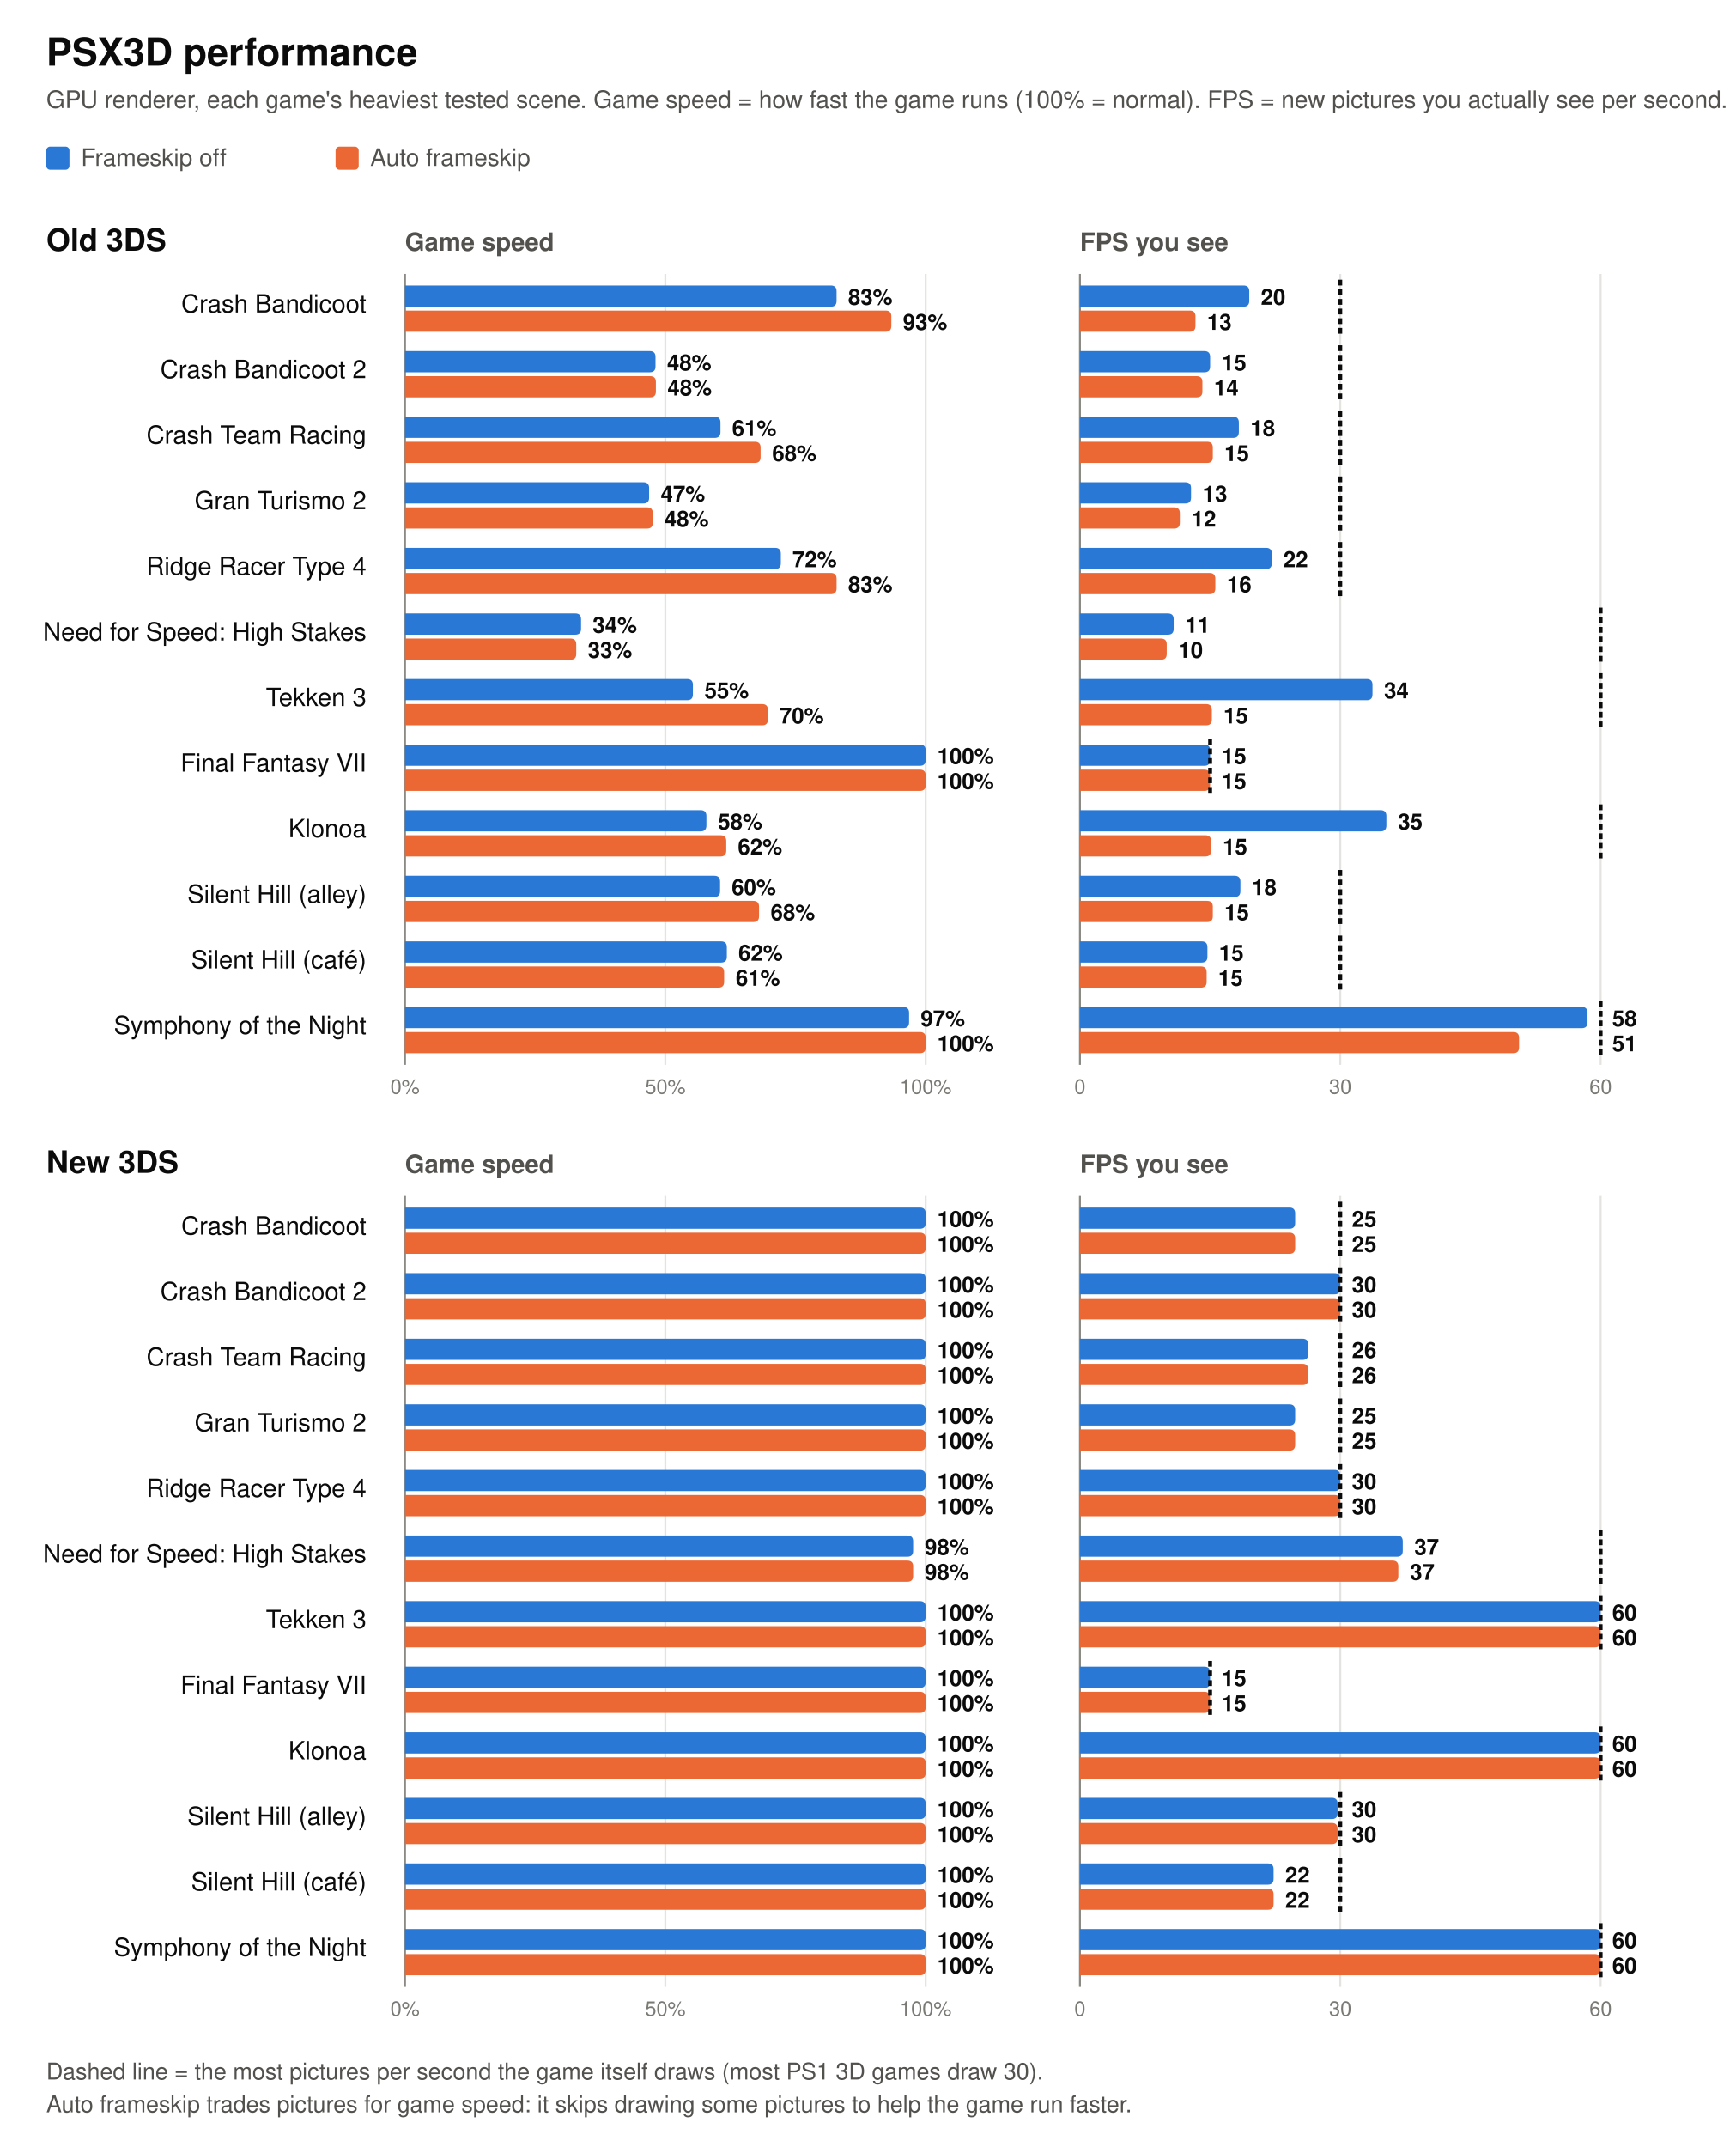
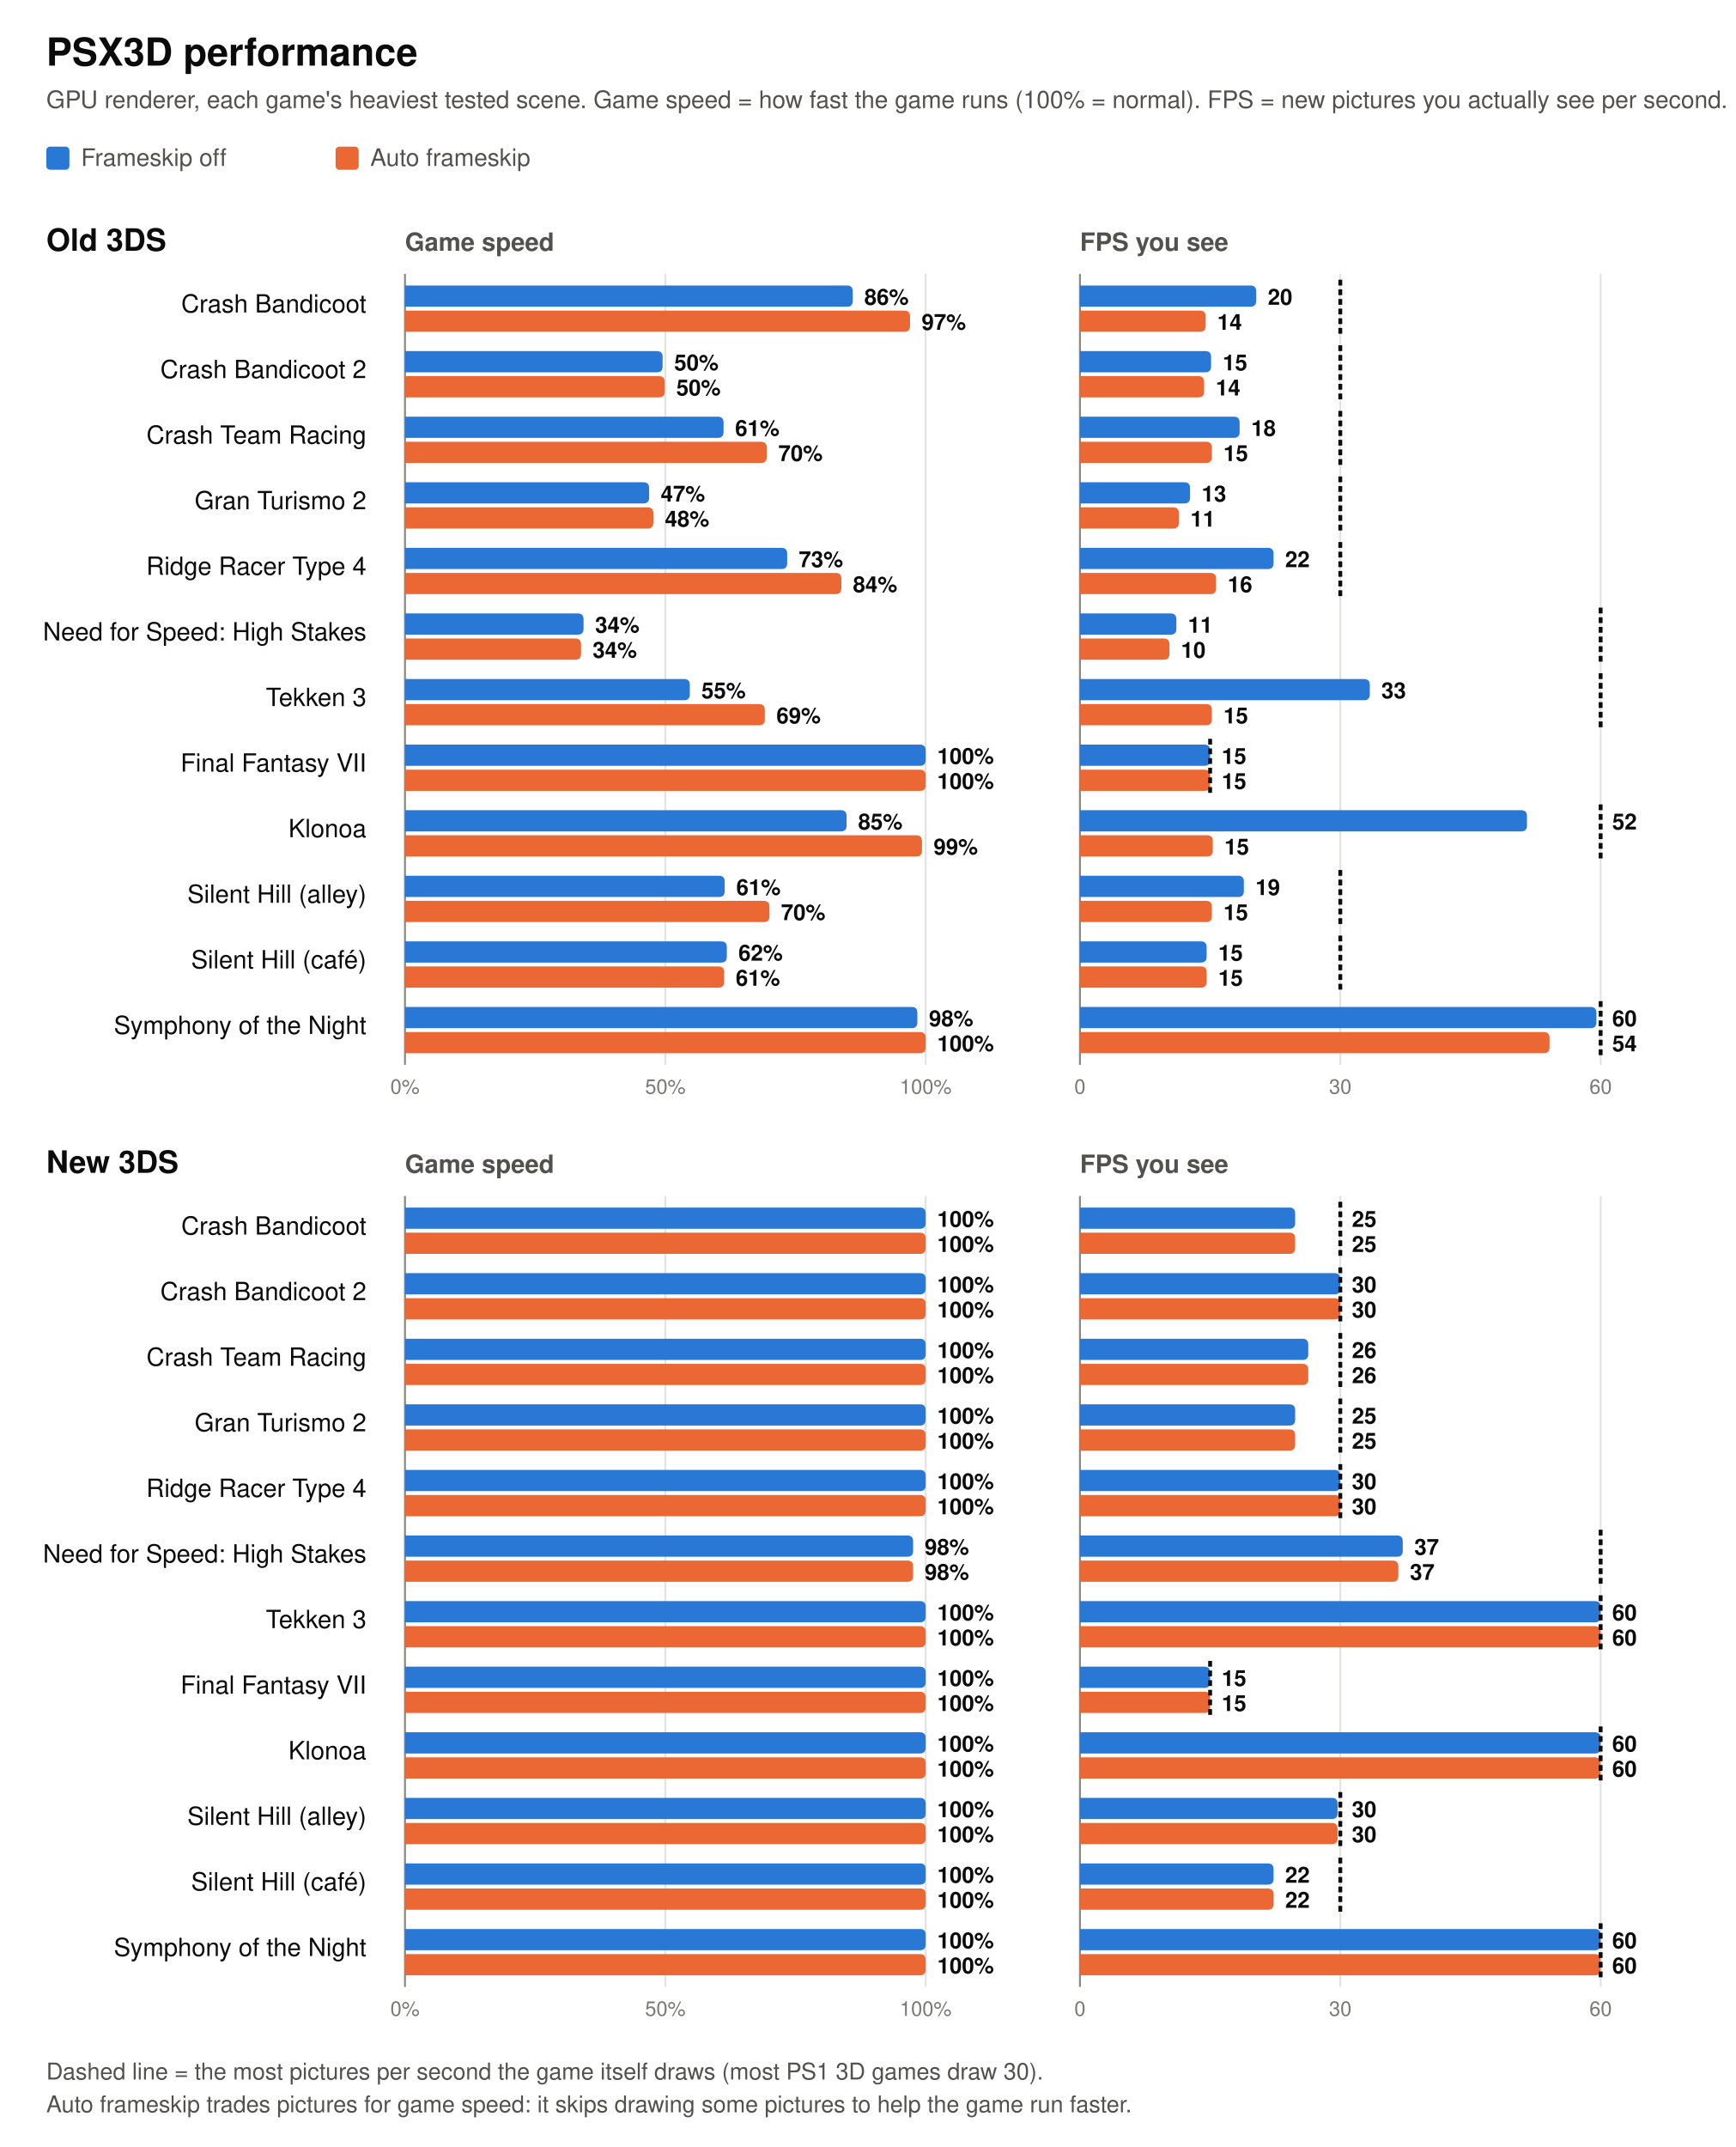
<svg xmlns="http://www.w3.org/2000/svg" width="900" height="1113" viewBox="0 0 900 1113" font-family="-apple-system,BlinkMacSystemFont,'Segoe UI',Helvetica,Arial,sans-serif" role="img" aria-label="PSX3D performance">
  <line x1="830.0" y1="620" x2="830.0" y2="1030" stroke="#e4e3df" />
  <line x1="695.0" y1="620" x2="695.0" y2="1030" stroke="#e4e3df" />
  <line x1="560.0" y1="620" x2="560.0" y2="1030" stroke="#8a8984" />
  <line x1="480.0" y1="620" x2="480.0" y2="1030" stroke="#e4e3df" />
  <line x1="345.0" y1="620" x2="345.0" y2="1030" stroke="#e4e3df" />
  <line x1="210.0" y1="620" x2="210.0" y2="1030" stroke="#8a8984" />
  <line x1="830.0" y1="142" x2="830.0" y2="552" stroke="#e4e3df" />
  <line x1="695.0" y1="142" x2="695.0" y2="552" stroke="#e4e3df" />
  <line x1="560.0" y1="142" x2="560.0" y2="552" stroke="#8a8984" />
  <line x1="480.0" y1="142" x2="480.0" y2="552" stroke="#e4e3df" />
  <line x1="345.0" y1="142" x2="345.0" y2="552" stroke="#e4e3df" />
  <line x1="210.0" y1="142" x2="210.0" y2="552" stroke="#8a8984" />
  <text x="24.0" y="34.0" font-size="20" fill="#0b0b0b" text-anchor="start" font-weight="600">PSX3D performance</text>
  <text x="24.0" y="56.0" font-size="12.5" fill="#52514e" text-anchor="start" font-weight="normal">GPU renderer, each game's heaviest tested scene. Game speed = how fast the game runs (100% = normal). FPS = new pictures you actually see per second.</text>
  <rect x="24" y="76" width="12" height="12" rx="2" fill="#2a78d6" />
  <text x="42.0" y="86.0" font-size="12.5" fill="#52514e" text-anchor="start" font-weight="normal">Frameskip off</text>
  <rect x="174" y="76" width="12" height="12" rx="2" fill="#eb6834" />
  <text x="192.0" y="86.0" font-size="12.5" fill="#52514e" text-anchor="start" font-weight="normal">Auto frameskip</text>
  <text x="24.0" y="130.0" font-size="16" fill="#0b0b0b" text-anchor="start" font-weight="600">Old 3DS</text>
  <text x="210.0" y="130.0" font-size="13" fill="#52514e" text-anchor="start" font-weight="600">Game speed</text>
  <text x="560.0" y="130.0" font-size="13" fill="#52514e" text-anchor="start" font-weight="600">FPS you see</text>
  <text x="190.0" y="162.0" font-size="13" fill="#0b0b0b" text-anchor="end" font-weight="normal">Crash Bandicoot</text>
-   <path d="M210.0,148.0 H430.8 Q433.8,148.0 433.8,151.0 V156.0 Q433.8,159.0 430.8,159.0 H210.0 Z" fill="#2a78d6" />
-   <text x="439.8" y="158.0" font-size="11.5" fill="#0b0b0b" text-anchor="start" font-weight="600">83%</text>
-   <path d="M560.0,148.0 H644.8 Q647.8,148.0 647.8,151.0 V156.0 Q647.8,159.0 644.8,159.0 H560.0 Z" fill="#2a78d6" />
-   <text x="653.8" y="158.0" font-size="11.5" fill="#0b0b0b" text-anchor="start" font-weight="600">20</text>
-   <path d="M210.0,161.0 H459.2 Q462.2,161.0 462.2,164.0 V169.0 Q462.2,172.0 459.2,172.0 H210.0 Z" fill="#eb6834" />
-   <text x="468.2" y="171.0" font-size="11.5" fill="#0b0b0b" text-anchor="start" font-weight="600">93%</text>
-   <path d="M560.0,161.0 H616.9 Q619.9,161.0 619.9,164.0 V169.0 Q619.9,172.0 616.9,172.0 H560.0 Z" fill="#eb6834" />
-   <text x="625.9" y="171.0" font-size="11.5" fill="#0b0b0b" text-anchor="start" font-weight="600">13</text>
+   <path d="M210.0,148.0 H439.2 Q442.2,148.0 442.2,151.0 V156.0 Q442.2,159.0 439.2,159.0 H210.0 Z" fill="#2a78d6" />
+   <text x="448.2" y="158.0" font-size="11.5" fill="#0b0b0b" text-anchor="start" font-weight="600">86%</text>
+   <path d="M560.0,148.0 H648.4 Q651.4,148.0 651.4,151.0 V156.0 Q651.4,159.0 648.4,159.0 H560.0 Z" fill="#2a78d6" />
+   <text x="657.4" y="158.0" font-size="11.5" fill="#0b0b0b" text-anchor="start" font-weight="600">20</text>
+   <path d="M210.0,161.0 H468.9 Q471.9,161.0 471.9,164.0 V169.0 Q471.9,172.0 468.9,172.0 H210.0 Z" fill="#eb6834" />
+   <text x="477.9" y="171.0" font-size="11.5" fill="#0b0b0b" text-anchor="start" font-weight="600">97%</text>
+   <path d="M560.0,161.0 H622.2 Q625.2,161.0 625.2,164.0 V169.0 Q625.2,172.0 622.2,172.0 H560.0 Z" fill="#eb6834" />
+   <text x="631.2" y="171.0" font-size="11.5" fill="#0b0b0b" text-anchor="start" font-weight="600">14</text>
  <line x1="695.0" y1="145" x2="695.0" y2="173" stroke="#0b0b0b" stroke-width="2" stroke-dasharray="3 2" />
  <text x="190.0" y="196.0" font-size="13" fill="#0b0b0b" text-anchor="end" font-weight="normal">Crash Bandicoot 2</text>
-   <path d="M210.0,182.0 H336.9 Q339.9,182.0 339.9,185.0 V190.0 Q339.9,193.0 336.9,193.0 H210.0 Z" fill="#2a78d6" />
-   <text x="345.9" y="192.0" font-size="11.5" fill="#0b0b0b" text-anchor="start" font-weight="600">48%</text>
-   <path d="M560.0,182.0 H624.5 Q627.5,182.0 627.5,185.0 V190.0 Q627.5,193.0 624.5,193.0 H560.0 Z" fill="#2a78d6" />
-   <text x="633.5" y="192.0" font-size="11.5" fill="#0b0b0b" text-anchor="start" font-weight="600">15</text>
-   <path d="M210.0,195.0 H337.1 Q340.1,195.0 340.1,198.0 V203.0 Q340.1,206.0 337.1,206.0 H210.0 Z" fill="#eb6834" />
-   <text x="346.1" y="205.0" font-size="11.5" fill="#0b0b0b" text-anchor="start" font-weight="600">48%</text>
-   <path d="M560.0,195.0 H620.5 Q623.5,195.0 623.5,198.0 V203.0 Q623.5,206.0 620.5,206.0 H560.0 Z" fill="#eb6834" />
-   <text x="629.5" y="205.0" font-size="11.5" fill="#0b0b0b" text-anchor="start" font-weight="600">14</text>
+   <path d="M210.0,182.0 H340.6 Q343.6,182.0 343.6,185.0 V190.0 Q343.6,193.0 340.6,193.0 H210.0 Z" fill="#2a78d6" />
+   <text x="349.6" y="192.0" font-size="11.5" fill="#0b0b0b" text-anchor="start" font-weight="600">50%</text>
+   <path d="M560.0,182.0 H625.0 Q628.0,182.0 628.0,185.0 V190.0 Q628.0,193.0 625.0,193.0 H560.0 Z" fill="#2a78d6" />
+   <text x="634.0" y="192.0" font-size="11.5" fill="#0b0b0b" text-anchor="start" font-weight="600">15</text>
+   <path d="M210.0,195.0 H341.7 Q344.7,195.0 344.7,198.0 V203.0 Q344.7,206.0 341.7,206.0 H210.0 Z" fill="#eb6834" />
+   <text x="350.7" y="205.0" font-size="11.5" fill="#0b0b0b" text-anchor="start" font-weight="600">50%</text>
+   <path d="M560.0,195.0 H621.4 Q624.4,195.0 624.4,198.0 V203.0 Q624.4,206.0 621.4,206.0 H560.0 Z" fill="#eb6834" />
+   <text x="630.4" y="205.0" font-size="11.5" fill="#0b0b0b" text-anchor="start" font-weight="600">14</text>
  <line x1="695.0" y1="179" x2="695.0" y2="207" stroke="#0b0b0b" stroke-width="2" stroke-dasharray="3 2" />
  <text x="190.0" y="230.0" font-size="13" fill="#0b0b0b" text-anchor="end" font-weight="normal">Crash Team Racing</text>
-   <path d="M210.0,216.0 H370.6 Q373.6,216.0 373.6,219.0 V224.0 Q373.6,227.0 370.6,227.0 H210.0 Z" fill="#2a78d6" />
-   <text x="379.6" y="226.0" font-size="11.5" fill="#0b0b0b" text-anchor="start" font-weight="600">61%</text>
-   <path d="M560.0,216.0 H639.4 Q642.4,216.0 642.4,219.0 V224.0 Q642.4,227.0 639.4,227.0 H560.0 Z" fill="#2a78d6" />
-   <text x="648.4" y="226.0" font-size="11.5" fill="#0b0b0b" text-anchor="start" font-weight="600">18</text>
-   <path d="M210.0,229.0 H391.4 Q394.4,229.0 394.4,232.0 V237.0 Q394.4,240.0 391.4,240.0 H210.0 Z" fill="#eb6834" />
-   <text x="400.4" y="239.0" font-size="11.5" fill="#0b0b0b" text-anchor="start" font-weight="600">68%</text>
-   <path d="M560.0,229.0 H625.9 Q628.9,229.0 628.9,232.0 V237.0 Q628.9,240.0 625.9,240.0 H560.0 Z" fill="#eb6834" />
-   <text x="634.9" y="239.0" font-size="11.5" fill="#0b0b0b" text-anchor="start" font-weight="600">15</text>
+   <path d="M210.0,216.0 H372.2 Q375.2,216.0 375.2,219.0 V224.0 Q375.2,227.0 372.2,227.0 H210.0 Z" fill="#2a78d6" />
+   <text x="381.2" y="226.0" font-size="11.5" fill="#0b0b0b" text-anchor="start" font-weight="600">61%</text>
+   <path d="M560.0,216.0 H639.8 Q642.8,216.0 642.8,219.0 V224.0 Q642.8,227.0 639.8,227.0 H560.0 Z" fill="#2a78d6" />
+   <text x="648.8" y="226.0" font-size="11.5" fill="#0b0b0b" text-anchor="start" font-weight="600">18</text>
+   <path d="M210.0,229.0 H394.6 Q397.6,229.0 397.6,232.0 V237.0 Q397.6,240.0 394.6,240.0 H210.0 Z" fill="#eb6834" />
+   <text x="403.6" y="239.0" font-size="11.5" fill="#0b0b0b" text-anchor="start" font-weight="600">70%</text>
+   <path d="M560.0,229.0 H625.4 Q628.4,229.0 628.4,232.0 V237.0 Q628.4,240.0 625.4,240.0 H560.0 Z" fill="#eb6834" />
+   <text x="634.4" y="239.0" font-size="11.5" fill="#0b0b0b" text-anchor="start" font-weight="600">15</text>
  <line x1="695.0" y1="213" x2="695.0" y2="241" stroke="#0b0b0b" stroke-width="2" stroke-dasharray="3 2" />
  <text x="190.0" y="264.0" font-size="13" fill="#0b0b0b" text-anchor="end" font-weight="normal">Gran Turismo 2</text>
  <path d="M210.0,250.0 H333.6 Q336.6,250.0 336.6,253.0 V258.0 Q336.6,261.0 333.6,261.0 H210.0 Z" fill="#2a78d6" />
  <text x="342.6" y="260.0" font-size="11.5" fill="#0b0b0b" text-anchor="start" font-weight="600">47%</text>
-   <path d="M560.0,250.0 H614.6 Q617.6,250.0 617.6,253.0 V258.0 Q617.6,261.0 614.6,261.0 H560.0 Z" fill="#2a78d6" />
-   <text x="623.6" y="260.0" font-size="11.5" fill="#0b0b0b" text-anchor="start" font-weight="600">13</text>
-   <path d="M210.0,263.0 H335.5 Q338.5,263.0 338.5,266.0 V271.0 Q338.5,274.0 335.5,274.0 H210.0 Z" fill="#eb6834" />
-   <text x="344.5" y="273.0" font-size="11.5" fill="#0b0b0b" text-anchor="start" font-weight="600">48%</text>
-   <path d="M560.0,263.0 H608.8 Q611.8,263.0 611.8,266.0 V271.0 Q611.8,274.0 608.8,274.0 H560.0 Z" fill="#eb6834" />
-   <text x="617.8" y="273.0" font-size="11.5" fill="#0b0b0b" text-anchor="start" font-weight="600">12</text>
+   <path d="M560.0,250.0 H614.1 Q617.1,250.0 617.1,253.0 V258.0 Q617.1,261.0 614.1,261.0 H560.0 Z" fill="#2a78d6" />
+   <text x="623.1" y="260.0" font-size="11.5" fill="#0b0b0b" text-anchor="start" font-weight="600">13</text>
+   <path d="M210.0,263.0 H335.8 Q338.8,263.0 338.8,266.0 V271.0 Q338.8,274.0 335.8,274.0 H210.0 Z" fill="#eb6834" />
+   <text x="344.8" y="273.0" font-size="11.5" fill="#0b0b0b" text-anchor="start" font-weight="600">48%</text>
+   <path d="M560.0,263.0 H608.3 Q611.3,263.0 611.3,266.0 V271.0 Q611.3,274.0 608.3,274.0 H560.0 Z" fill="#eb6834" />
+   <text x="617.3" y="273.0" font-size="11.5" fill="#0b0b0b" text-anchor="start" font-weight="600">11</text>
  <line x1="695.0" y1="247" x2="695.0" y2="275" stroke="#0b0b0b" stroke-width="2" stroke-dasharray="3 2" />
  <text x="190.0" y="298.0" font-size="13" fill="#0b0b0b" text-anchor="end" font-weight="normal">Ridge Racer Type 4</text>
-   <path d="M210.0,284.0 H401.9 Q404.9,284.0 404.9,287.0 V292.0 Q404.9,295.0 401.9,295.0 H210.0 Z" fill="#2a78d6" />
-   <text x="410.9" y="294.0" font-size="11.5" fill="#0b0b0b" text-anchor="start" font-weight="600">72%</text>
-   <path d="M560.0,284.0 H656.5 Q659.5,284.0 659.5,287.0 V292.0 Q659.5,295.0 656.5,295.0 H560.0 Z" fill="#2a78d6" />
-   <text x="665.5" y="294.0" font-size="11.5" fill="#0b0b0b" text-anchor="start" font-weight="600">22</text>
-   <path d="M210.0,297.0 H430.8 Q433.8,297.0 433.8,300.0 V305.0 Q433.8,308.0 430.8,308.0 H210.0 Z" fill="#eb6834" />
-   <text x="439.8" y="307.0" font-size="11.5" fill="#0b0b0b" text-anchor="start" font-weight="600">83%</text>
-   <path d="M560.0,297.0 H627.2 Q630.2,297.0 630.2,300.0 V305.0 Q630.2,308.0 627.2,308.0 H560.0 Z" fill="#eb6834" />
-   <text x="636.2" y="307.0" font-size="11.5" fill="#0b0b0b" text-anchor="start" font-weight="600">16</text>
+   <path d="M210.0,284.0 H405.2 Q408.2,284.0 408.2,287.0 V292.0 Q408.2,295.0 405.2,295.0 H210.0 Z" fill="#2a78d6" />
+   <text x="414.2" y="294.0" font-size="11.5" fill="#0b0b0b" text-anchor="start" font-weight="600">73%</text>
+   <path d="M560.0,284.0 H657.4 Q660.4,284.0 660.4,287.0 V292.0 Q660.4,295.0 657.4,295.0 H560.0 Z" fill="#2a78d6" />
+   <text x="666.4" y="294.0" font-size="11.5" fill="#0b0b0b" text-anchor="start" font-weight="600">22</text>
+   <path d="M210.0,297.0 H433.3 Q436.3,297.0 436.3,300.0 V305.0 Q436.3,308.0 433.3,308.0 H210.0 Z" fill="#eb6834" />
+   <text x="442.3" y="307.0" font-size="11.5" fill="#0b0b0b" text-anchor="start" font-weight="600">84%</text>
+   <path d="M560.0,297.0 H627.6 Q630.6,297.0 630.6,300.0 V305.0 Q630.6,308.0 627.6,308.0 H560.0 Z" fill="#eb6834" />
+   <text x="636.6" y="307.0" font-size="11.5" fill="#0b0b0b" text-anchor="start" font-weight="600">16</text>
  <line x1="695.0" y1="281" x2="695.0" y2="309" stroke="#0b0b0b" stroke-width="2" stroke-dasharray="3 2" />
  <text x="190.0" y="332.0" font-size="13" fill="#0b0b0b" text-anchor="end" font-weight="normal">Need for Speed: High Stakes</text>
-   <path d="M210.0,318.0 H298.3 Q301.3,318.0 301.3,321.0 V326.0 Q301.3,329.0 298.3,329.0 H210.0 Z" fill="#2a78d6" />
-   <text x="307.3" y="328.0" font-size="11.5" fill="#0b0b0b" text-anchor="start" font-weight="600">34%</text>
-   <path d="M560.0,318.0 H605.6 Q608.6,318.0 608.6,321.0 V326.0 Q608.6,329.0 605.6,329.0 H560.0 Z" fill="#2a78d6" />
-   <text x="614.6" y="328.0" font-size="11.5" fill="#0b0b0b" text-anchor="start" font-weight="600">11</text>
-   <path d="M210.0,331.0 H295.8 Q298.8,331.0 298.8,334.0 V339.0 Q298.8,342.0 295.8,342.0 H210.0 Z" fill="#eb6834" />
-   <text x="304.8" y="341.0" font-size="11.5" fill="#0b0b0b" text-anchor="start" font-weight="600">33%</text>
-   <path d="M560.0,331.0 H602.0 Q605.0,331.0 605.0,334.0 V339.0 Q605.0,342.0 602.0,342.0 H560.0 Z" fill="#eb6834" />
-   <text x="611.0" y="341.0" font-size="11.5" fill="#0b0b0b" text-anchor="start" font-weight="600">10</text>
+   <path d="M210.0,318.0 H299.6 Q302.6,318.0 302.6,321.0 V326.0 Q302.6,329.0 299.6,329.0 H210.0 Z" fill="#2a78d6" />
+   <text x="308.6" y="328.0" font-size="11.5" fill="#0b0b0b" text-anchor="start" font-weight="600">34%</text>
+   <path d="M560.0,318.0 H607.0 Q610.0,318.0 610.0,321.0 V326.0 Q610.0,329.0 607.0,329.0 H560.0 Z" fill="#2a78d6" />
+   <text x="616.0" y="328.0" font-size="11.5" fill="#0b0b0b" text-anchor="start" font-weight="600">11</text>
+   <path d="M210.0,331.0 H298.3 Q301.3,331.0 301.3,334.0 V339.0 Q301.3,342.0 298.3,342.0 H210.0 Z" fill="#eb6834" />
+   <text x="307.3" y="341.0" font-size="11.5" fill="#0b0b0b" text-anchor="start" font-weight="600">34%</text>
+   <path d="M560.0,331.0 H603.4 Q606.4,331.0 606.4,334.0 V339.0 Q606.4,342.0 603.4,342.0 H560.0 Z" fill="#eb6834" />
+   <text x="612.4" y="341.0" font-size="11.5" fill="#0b0b0b" text-anchor="start" font-weight="600">10</text>
  <line x1="830.0" y1="315" x2="830.0" y2="343" stroke="#0b0b0b" stroke-width="2" stroke-dasharray="3 2" />
  <text x="190.0" y="366.0" font-size="13" fill="#0b0b0b" text-anchor="end" font-weight="normal">Tekken 3</text>
-   <path d="M210.0,352.0 H356.3 Q359.3,352.0 359.3,355.0 V360.0 Q359.3,363.0 356.3,363.0 H210.0 Z" fill="#2a78d6" />
-   <text x="365.3" y="362.0" font-size="11.5" fill="#0b0b0b" text-anchor="start" font-weight="600">55%</text>
-   <path d="M560.0,352.0 H708.7 Q711.7,352.0 711.7,355.0 V360.0 Q711.7,363.0 708.7,363.0 H560.0 Z" fill="#2a78d6" />
-   <text x="717.7" y="362.0" font-size="11.5" fill="#0b0b0b" text-anchor="start" font-weight="600">34</text>
-   <path d="M210.0,365.0 H395.2 Q398.2,365.0 398.2,368.0 V373.0 Q398.2,376.0 395.2,376.0 H210.0 Z" fill="#eb6834" />
-   <text x="404.2" y="375.0" font-size="11.5" fill="#0b0b0b" text-anchor="start" font-weight="600">70%</text>
+   <path d="M210.0,352.0 H354.7 Q357.7,352.0 357.7,355.0 V360.0 Q357.7,363.0 354.7,363.0 H210.0 Z" fill="#2a78d6" />
+   <text x="363.7" y="362.0" font-size="11.5" fill="#0b0b0b" text-anchor="start" font-weight="600">55%</text>
+   <path d="M560.0,352.0 H707.3 Q710.3,352.0 710.3,355.0 V360.0 Q710.3,363.0 707.3,363.0 H560.0 Z" fill="#2a78d6" />
+   <text x="716.3" y="362.0" font-size="11.5" fill="#0b0b0b" text-anchor="start" font-weight="600">33</text>
+   <path d="M210.0,365.0 H393.6 Q396.6,365.0 396.6,368.0 V373.0 Q396.6,376.0 393.6,376.0 H210.0 Z" fill="#eb6834" />
+   <text x="402.6" y="375.0" font-size="11.5" fill="#0b0b0b" text-anchor="start" font-weight="600">69%</text>
  <path d="M560.0,365.0 H625.4 Q628.4,365.0 628.4,368.0 V373.0 Q628.4,376.0 625.4,376.0 H560.0 Z" fill="#eb6834" />
  <text x="634.4" y="375.0" font-size="11.5" fill="#0b0b0b" text-anchor="start" font-weight="600">15</text>
  <line x1="830.0" y1="349" x2="830.0" y2="377" stroke="#0b0b0b" stroke-width="2" stroke-dasharray="3 2" />
  <text x="190.0" y="400.0" font-size="13" fill="#0b0b0b" text-anchor="end" font-weight="normal">Final Fantasy VII</text>
  <path d="M210.0,386.0 H477.0 Q480.0,386.0 480.0,389.0 V394.0 Q480.0,397.0 477.0,397.0 H210.0 Z" fill="#2a78d6" />
  <text x="486.0" y="396.0" font-size="11.5" fill="#0b0b0b" text-anchor="start" font-weight="600">100%</text>
  <path d="M560.0,386.0 H624.5 Q627.5,386.0 627.5,389.0 V394.0 Q627.5,397.0 624.5,397.0 H560.0 Z" fill="#2a78d6" />
  <text x="633.5" y="396.0" font-size="11.5" fill="#0b0b0b" text-anchor="start" font-weight="600">15</text>
  <path d="M210.0,399.0 H477.0 Q480.0,399.0 480.0,402.0 V407.0 Q480.0,410.0 477.0,410.0 H210.0 Z" fill="#eb6834" />
  <text x="486.0" y="409.0" font-size="11.5" fill="#0b0b0b" text-anchor="start" font-weight="600">100%</text>
  <path d="M560.0,399.0 H624.5 Q627.5,399.0 627.5,402.0 V407.0 Q627.5,410.0 624.5,410.0 H560.0 Z" fill="#eb6834" />
  <text x="633.5" y="409.0" font-size="11.5" fill="#0b0b0b" text-anchor="start" font-weight="600">15</text>
  <line x1="627.5" y1="383" x2="627.5" y2="411" stroke="#0b0b0b" stroke-width="2" stroke-dasharray="3 2" />
  <text x="190.0" y="434.0" font-size="13" fill="#0b0b0b" text-anchor="end" font-weight="normal">Klonoa</text>
-   <path d="M210.0,420.0 H363.3 Q366.3,420.0 366.3,423.0 V428.0 Q366.3,431.0 363.3,431.0 H210.0 Z" fill="#2a78d6" />
-   <text x="372.3" y="430.0" font-size="11.5" fill="#0b0b0b" text-anchor="start" font-weight="600">58%</text>
-   <path d="M560.0,420.0 H715.9 Q718.9,420.0 718.9,423.0 V428.0 Q718.9,431.0 715.9,431.0 H560.0 Z" fill="#2a78d6" />
-   <text x="724.9" y="430.0" font-size="11.5" fill="#0b0b0b" text-anchor="start" font-weight="600">35</text>
-   <path d="M210.0,433.0 H373.6 Q376.6,433.0 376.6,436.0 V441.0 Q376.6,444.0 373.6,444.0 H210.0 Z" fill="#eb6834" />
-   <text x="382.6" y="443.0" font-size="11.5" fill="#0b0b0b" text-anchor="start" font-weight="600">62%</text>
-   <path d="M560.0,433.0 H625.0 Q628.0,433.0 628.0,436.0 V441.0 Q628.0,444.0 625.0,444.0 H560.0 Z" fill="#eb6834" />
-   <text x="634.0" y="443.0" font-size="11.5" fill="#0b0b0b" text-anchor="start" font-weight="600">15</text>
+   <path d="M210.0,420.0 H436.0 Q439.0,420.0 439.0,423.0 V428.0 Q439.0,431.0 436.0,431.0 H210.0 Z" fill="#2a78d6" />
+   <text x="445.0" y="430.0" font-size="11.5" fill="#0b0b0b" text-anchor="start" font-weight="600">85%</text>
+   <path d="M560.0,420.0 H788.8 Q791.8,420.0 791.8,423.0 V428.0 Q791.8,431.0 788.8,431.0 H560.0 Z" fill="#2a78d6" />
+   <text x="836.0" y="430.0" font-size="11.5" fill="#0b0b0b" text-anchor="start" font-weight="600">52</text>
+   <path d="M210.0,433.0 H475.1 Q478.1,433.0 478.1,436.0 V441.0 Q478.1,444.0 475.1,444.0 H210.0 Z" fill="#eb6834" />
+   <text x="484.1" y="443.0" font-size="11.5" fill="#0b0b0b" text-anchor="start" font-weight="600">99%</text>
+   <path d="M560.0,433.0 H625.9 Q628.9,433.0 628.9,436.0 V441.0 Q628.9,444.0 625.9,444.0 H560.0 Z" fill="#eb6834" />
+   <text x="634.9" y="443.0" font-size="11.5" fill="#0b0b0b" text-anchor="start" font-weight="600">15</text>
  <line x1="830.0" y1="417" x2="830.0" y2="445" stroke="#0b0b0b" stroke-width="2" stroke-dasharray="3 2" />
  <text x="190.0" y="468.0" font-size="13" fill="#0b0b0b" text-anchor="end" font-weight="normal">Silent Hill (alley)</text>
-   <path d="M210.0,454.0 H370.4 Q373.4,454.0 373.4,457.0 V462.0 Q373.4,465.0 370.4,465.0 H210.0 Z" fill="#2a78d6" />
-   <text x="379.4" y="464.0" font-size="11.5" fill="#0b0b0b" text-anchor="start" font-weight="600">60%</text>
-   <path d="M560.0,454.0 H640.2 Q643.2,454.0 643.2,457.0 V462.0 Q643.2,465.0 640.2,465.0 H560.0 Z" fill="#2a78d6" />
-   <text x="649.2" y="464.0" font-size="11.5" fill="#0b0b0b" text-anchor="start" font-weight="600">18</text>
-   <path d="M210.0,467.0 H390.6 Q393.6,467.0 393.6,470.0 V475.0 Q393.6,478.0 390.6,478.0 H210.0 Z" fill="#eb6834" />
-   <text x="399.6" y="477.0" font-size="11.5" fill="#0b0b0b" text-anchor="start" font-weight="600">68%</text>
-   <path d="M560.0,467.0 H625.9 Q628.9,467.0 628.9,470.0 V475.0 Q628.9,478.0 625.9,478.0 H560.0 Z" fill="#eb6834" />
-   <text x="634.9" y="477.0" font-size="11.5" fill="#0b0b0b" text-anchor="start" font-weight="600">15</text>
+   <path d="M210.0,454.0 H372.8 Q375.8,454.0 375.8,457.0 V462.0 Q375.8,465.0 372.8,465.0 H210.0 Z" fill="#2a78d6" />
+   <text x="381.8" y="464.0" font-size="11.5" fill="#0b0b0b" text-anchor="start" font-weight="600">61%</text>
+   <path d="M560.0,454.0 H642.0 Q645.0,454.0 645.0,457.0 V462.0 Q645.0,465.0 642.0,465.0 H560.0 Z" fill="#2a78d6" />
+   <text x="651.0" y="464.0" font-size="11.5" fill="#0b0b0b" text-anchor="start" font-weight="600">19</text>
+   <path d="M210.0,467.0 H396.0 Q399.0,467.0 399.0,470.0 V475.0 Q399.0,478.0 396.0,478.0 H210.0 Z" fill="#eb6834" />
+   <text x="405.0" y="477.0" font-size="11.5" fill="#0b0b0b" text-anchor="start" font-weight="600">70%</text>
+   <path d="M560.0,467.0 H625.4 Q628.4,467.0 628.4,470.0 V475.0 Q628.4,478.0 625.4,478.0 H560.0 Z" fill="#eb6834" />
+   <text x="634.4" y="477.0" font-size="11.5" fill="#0b0b0b" text-anchor="start" font-weight="600">15</text>
  <line x1="695.0" y1="451" x2="695.0" y2="479" stroke="#0b0b0b" stroke-width="2" stroke-dasharray="3 2" />
  <text x="190.0" y="502.0" font-size="13" fill="#0b0b0b" text-anchor="end" font-weight="normal">Silent Hill (café)</text>
  <path d="M210.0,488.0 H373.9 Q376.9,488.0 376.9,491.0 V496.0 Q376.9,499.0 373.9,499.0 H210.0 Z" fill="#2a78d6" />
  <text x="382.9" y="498.0" font-size="11.5" fill="#0b0b0b" text-anchor="start" font-weight="600">62%</text>
-   <path d="M560.0,488.0 H623.1 Q626.1,488.0 626.1,491.0 V496.0 Q626.1,499.0 623.1,499.0 H560.0 Z" fill="#2a78d6" />
-   <text x="632.1" y="498.0" font-size="11.5" fill="#0b0b0b" text-anchor="start" font-weight="600">15</text>
+   <path d="M560.0,488.0 H622.7 Q625.7,488.0 625.7,491.0 V496.0 Q625.7,499.0 622.7,499.0 H560.0 Z" fill="#2a78d6" />
+   <text x="631.7" y="498.0" font-size="11.5" fill="#0b0b0b" text-anchor="start" font-weight="600">15</text>
  <path d="M210.0,501.0 H372.5 Q375.5,501.0 375.5,504.0 V509.0 Q375.5,512.0 372.5,512.0 H210.0 Z" fill="#eb6834" />
  <text x="381.5" y="511.0" font-size="11.5" fill="#0b0b0b" text-anchor="start" font-weight="600">61%</text>
  <path d="M560.0,501.0 H622.7 Q625.7,501.0 625.7,504.0 V509.0 Q625.7,512.0 622.7,512.0 H560.0 Z" fill="#eb6834" />
  <text x="631.7" y="511.0" font-size="11.5" fill="#0b0b0b" text-anchor="start" font-weight="600">15</text>
  <line x1="695.0" y1="485" x2="695.0" y2="513" stroke="#0b0b0b" stroke-width="2" stroke-dasharray="3 2" />
  <text x="190.0" y="536.0" font-size="13" fill="#0b0b0b" text-anchor="end" font-weight="normal">Symphony of the Night</text>
-   <path d="M210.0,522.0 H468.4 Q471.4,522.0 471.4,525.0 V530.0 Q471.4,533.0 468.4,533.0 H210.0 Z" fill="#2a78d6" />
-   <text x="477.4" y="532.0" font-size="11.5" fill="#0b0b0b" text-anchor="start" font-weight="600">97%</text>
-   <path d="M560.0,522.0 H820.2 Q823.2,522.0 823.2,525.0 V530.0 Q823.2,533.0 820.2,533.0 H560.0 Z" fill="#2a78d6" />
-   <text x="836.0" y="532.0" font-size="11.5" fill="#0b0b0b" text-anchor="start" font-weight="600">58</text>
+   <path d="M210.0,522.0 H472.7 Q475.7,522.0 475.7,525.0 V530.0 Q475.7,533.0 472.7,533.0 H210.0 Z" fill="#2a78d6" />
+   <text x="481.7" y="532.0" font-size="11.5" fill="#0b0b0b" text-anchor="start" font-weight="600">98%</text>
+   <path d="M560.0,522.0 H824.8 Q827.8,522.0 827.8,525.0 V530.0 Q827.8,533.0 824.8,533.0 H560.0 Z" fill="#2a78d6" />
+   <text x="836.0" y="532.0" font-size="11.5" fill="#0b0b0b" text-anchor="start" font-weight="600">60</text>
  <path d="M210.0,535.0 H477.0 Q480.0,535.0 480.0,538.0 V543.0 Q480.0,546.0 477.0,546.0 H210.0 Z" fill="#eb6834" />
  <text x="486.0" y="545.0" font-size="11.5" fill="#0b0b0b" text-anchor="start" font-weight="600">100%</text>
-   <path d="M560.0,535.0 H784.7 Q787.7,535.0 787.7,538.0 V543.0 Q787.7,546.0 784.7,546.0 H560.0 Z" fill="#eb6834" />
-   <text x="836.0" y="545.0" font-size="11.5" fill="#0b0b0b" text-anchor="start" font-weight="600">51</text>
+   <path d="M560.0,535.0 H800.5 Q803.5,535.0 803.5,538.0 V543.0 Q803.5,546.0 800.5,546.0 H560.0 Z" fill="#eb6834" />
+   <text x="836.0" y="545.0" font-size="11.5" fill="#0b0b0b" text-anchor="start" font-weight="600">54</text>
  <line x1="830.0" y1="519" x2="830.0" y2="547" stroke="#0b0b0b" stroke-width="2" stroke-dasharray="3 2" />
  <text x="210.0" y="567.0" font-size="10.5" fill="#7a7974" text-anchor="middle" font-weight="normal">0%</text>
  <text x="345.0" y="567.0" font-size="10.5" fill="#7a7974" text-anchor="middle" font-weight="normal">50%</text>
  <text x="480.0" y="567.0" font-size="10.5" fill="#7a7974" text-anchor="middle" font-weight="normal">100%</text>
  <text x="560.0" y="567.0" font-size="10.5" fill="#7a7974" text-anchor="middle" font-weight="normal">0</text>
  <text x="695.0" y="567.0" font-size="10.5" fill="#7a7974" text-anchor="middle" font-weight="normal">30</text>
  <text x="830.0" y="567.0" font-size="10.5" fill="#7a7974" text-anchor="middle" font-weight="normal">60</text>
  <text x="24.0" y="608.0" font-size="16" fill="#0b0b0b" text-anchor="start" font-weight="600">New 3DS</text>
  <text x="210.0" y="608.0" font-size="13" fill="#52514e" text-anchor="start" font-weight="600">Game speed</text>
  <text x="560.0" y="608.0" font-size="13" fill="#52514e" text-anchor="start" font-weight="600">FPS you see</text>
  <text x="190.0" y="640.0" font-size="13" fill="#0b0b0b" text-anchor="end" font-weight="normal">Crash Bandicoot</text>
  <path d="M210.0,626.0 H477.0 Q480.0,626.0 480.0,629.0 V634.0 Q480.0,637.0 477.0,637.0 H210.0 Z" fill="#2a78d6" />
  <text x="486.0" y="636.0" font-size="11.5" fill="#0b0b0b" text-anchor="start" font-weight="600">100%</text>
  <path d="M560.0,626.0 H668.6 Q671.6,626.0 671.6,629.0 V634.0 Q671.6,637.0 668.6,637.0 H560.0 Z" fill="#2a78d6" />
  <text x="701.0" y="636.0" font-size="11.5" fill="#0b0b0b" text-anchor="start" font-weight="600">25</text>
  <path d="M210.0,639.0 H477.0 Q480.0,639.0 480.0,642.0 V647.0 Q480.0,650.0 477.0,650.0 H210.0 Z" fill="#eb6834" />
  <text x="486.0" y="649.0" font-size="11.5" fill="#0b0b0b" text-anchor="start" font-weight="600">100%</text>
  <path d="M560.0,639.0 H668.6 Q671.6,639.0 671.6,642.0 V647.0 Q671.6,650.0 668.6,650.0 H560.0 Z" fill="#eb6834" />
  <text x="701.0" y="649.0" font-size="11.5" fill="#0b0b0b" text-anchor="start" font-weight="600">25</text>
  <line x1="695.0" y1="623" x2="695.0" y2="651" stroke="#0b0b0b" stroke-width="2" stroke-dasharray="3 2" />
  <text x="190.0" y="674.0" font-size="13" fill="#0b0b0b" text-anchor="end" font-weight="normal">Crash Bandicoot 2</text>
  <path d="M210.0,660.0 H477.0 Q480.0,660.0 480.0,663.0 V668.0 Q480.0,671.0 477.0,671.0 H210.0 Z" fill="#2a78d6" />
  <text x="486.0" y="670.0" font-size="11.5" fill="#0b0b0b" text-anchor="start" font-weight="600">100%</text>
  <path d="M560.0,660.0 H692.0 Q695.0,660.0 695.0,663.0 V668.0 Q695.0,671.0 692.0,671.0 H560.0 Z" fill="#2a78d6" />
  <text x="701.0" y="670.0" font-size="11.5" fill="#0b0b0b" text-anchor="start" font-weight="600">30</text>
  <path d="M210.0,673.0 H477.0 Q480.0,673.0 480.0,676.0 V681.0 Q480.0,684.0 477.0,684.0 H210.0 Z" fill="#eb6834" />
  <text x="486.0" y="683.0" font-size="11.5" fill="#0b0b0b" text-anchor="start" font-weight="600">100%</text>
  <path d="M560.0,673.0 H692.0 Q695.0,673.0 695.0,676.0 V681.0 Q695.0,684.0 692.0,684.0 H560.0 Z" fill="#eb6834" />
  <text x="701.0" y="683.0" font-size="11.5" fill="#0b0b0b" text-anchor="start" font-weight="600">30</text>
  <line x1="695.0" y1="657" x2="695.0" y2="685" stroke="#0b0b0b" stroke-width="2" stroke-dasharray="3 2" />
  <text x="190.0" y="708.0" font-size="13" fill="#0b0b0b" text-anchor="end" font-weight="normal">Crash Team Racing</text>
  <path d="M210.0,694.0 H477.0 Q480.0,694.0 480.0,697.0 V702.0 Q480.0,705.0 477.0,705.0 H210.0 Z" fill="#2a78d6" />
  <text x="486.0" y="704.0" font-size="11.5" fill="#0b0b0b" text-anchor="start" font-weight="600">100%</text>
  <path d="M560.0,694.0 H675.4 Q678.4,694.0 678.4,697.0 V702.0 Q678.4,705.0 675.4,705.0 H560.0 Z" fill="#2a78d6" />
  <text x="701.0" y="704.0" font-size="11.5" fill="#0b0b0b" text-anchor="start" font-weight="600">26</text>
  <path d="M210.0,707.0 H477.0 Q480.0,707.0 480.0,710.0 V715.0 Q480.0,718.0 477.0,718.0 H210.0 Z" fill="#eb6834" />
  <text x="486.0" y="717.0" font-size="11.5" fill="#0b0b0b" text-anchor="start" font-weight="600">100%</text>
  <path d="M560.0,707.0 H675.4 Q678.4,707.0 678.4,710.0 V715.0 Q678.4,718.0 675.4,718.0 H560.0 Z" fill="#eb6834" />
  <text x="701.0" y="717.0" font-size="11.5" fill="#0b0b0b" text-anchor="start" font-weight="600">26</text>
  <line x1="695.0" y1="691" x2="695.0" y2="719" stroke="#0b0b0b" stroke-width="2" stroke-dasharray="3 2" />
  <text x="190.0" y="742.0" font-size="13" fill="#0b0b0b" text-anchor="end" font-weight="normal">Gran Turismo 2</text>
  <path d="M210.0,728.0 H477.0 Q480.0,728.0 480.0,731.0 V736.0 Q480.0,739.0 477.0,739.0 H210.0 Z" fill="#2a78d6" />
  <text x="486.0" y="738.0" font-size="11.5" fill="#0b0b0b" text-anchor="start" font-weight="600">100%</text>
  <path d="M560.0,728.0 H668.6 Q671.6,728.0 671.6,731.0 V736.0 Q671.6,739.0 668.6,739.0 H560.0 Z" fill="#2a78d6" />
  <text x="701.0" y="738.0" font-size="11.5" fill="#0b0b0b" text-anchor="start" font-weight="600">25</text>
  <path d="M210.0,741.0 H477.0 Q480.0,741.0 480.0,744.0 V749.0 Q480.0,752.0 477.0,752.0 H210.0 Z" fill="#eb6834" />
  <text x="486.0" y="751.0" font-size="11.5" fill="#0b0b0b" text-anchor="start" font-weight="600">100%</text>
  <path d="M560.0,741.0 H668.6 Q671.6,741.0 671.6,744.0 V749.0 Q671.6,752.0 668.6,752.0 H560.0 Z" fill="#eb6834" />
  <text x="701.0" y="751.0" font-size="11.5" fill="#0b0b0b" text-anchor="start" font-weight="600">25</text>
  <line x1="695.0" y1="725" x2="695.0" y2="753" stroke="#0b0b0b" stroke-width="2" stroke-dasharray="3 2" />
  <text x="190.0" y="776.0" font-size="13" fill="#0b0b0b" text-anchor="end" font-weight="normal">Ridge Racer Type 4</text>
  <path d="M210.0,762.0 H477.0 Q480.0,762.0 480.0,765.0 V770.0 Q480.0,773.0 477.0,773.0 H210.0 Z" fill="#2a78d6" />
  <text x="486.0" y="772.0" font-size="11.5" fill="#0b0b0b" text-anchor="start" font-weight="600">100%</text>
  <path d="M560.0,762.0 H692.0 Q695.0,762.0 695.0,765.0 V770.0 Q695.0,773.0 692.0,773.0 H560.0 Z" fill="#2a78d6" />
  <text x="701.0" y="772.0" font-size="11.5" fill="#0b0b0b" text-anchor="start" font-weight="600">30</text>
  <path d="M210.0,775.0 H477.0 Q480.0,775.0 480.0,778.0 V783.0 Q480.0,786.0 477.0,786.0 H210.0 Z" fill="#eb6834" />
  <text x="486.0" y="785.0" font-size="11.5" fill="#0b0b0b" text-anchor="start" font-weight="600">100%</text>
  <path d="M560.0,775.0 H692.0 Q695.0,775.0 695.0,778.0 V783.0 Q695.0,786.0 692.0,786.0 H560.0 Z" fill="#eb6834" />
  <text x="701.0" y="785.0" font-size="11.5" fill="#0b0b0b" text-anchor="start" font-weight="600">30</text>
  <line x1="695.0" y1="759" x2="695.0" y2="787" stroke="#0b0b0b" stroke-width="2" stroke-dasharray="3 2" />
  <text x="190.0" y="810.0" font-size="13" fill="#0b0b0b" text-anchor="end" font-weight="normal">Need for Speed: High Stakes</text>
  <path d="M210.0,796.0 H470.5 Q473.5,796.0 473.5,799.0 V804.0 Q473.5,807.0 470.5,807.0 H210.0 Z" fill="#2a78d6" />
  <text x="479.5" y="806.0" font-size="11.5" fill="#0b0b0b" text-anchor="start" font-weight="600">98%</text>
  <path d="M560.0,796.0 H724.4 Q727.4,796.0 727.4,799.0 V804.0 Q727.4,807.0 724.4,807.0 H560.0 Z" fill="#2a78d6" />
  <text x="733.4" y="806.0" font-size="11.5" fill="#0b0b0b" text-anchor="start" font-weight="600">37</text>
  <path d="M210.0,809.0 H470.5 Q473.5,809.0 473.5,812.0 V817.0 Q473.5,820.0 470.5,820.0 H210.0 Z" fill="#eb6834" />
  <text x="479.5" y="819.0" font-size="11.5" fill="#0b0b0b" text-anchor="start" font-weight="600">98%</text>
  <path d="M560.0,809.0 H722.1 Q725.1,809.0 725.1,812.0 V817.0 Q725.1,820.0 722.1,820.0 H560.0 Z" fill="#eb6834" />
  <text x="731.1" y="819.0" font-size="11.5" fill="#0b0b0b" text-anchor="start" font-weight="600">37</text>
  <line x1="830.0" y1="793" x2="830.0" y2="821" stroke="#0b0b0b" stroke-width="2" stroke-dasharray="3 2" />
  <text x="190.0" y="844.0" font-size="13" fill="#0b0b0b" text-anchor="end" font-weight="normal">Tekken 3</text>
  <path d="M210.0,830.0 H477.0 Q480.0,830.0 480.0,833.0 V838.0 Q480.0,841.0 477.0,841.0 H210.0 Z" fill="#2a78d6" />
  <text x="486.0" y="840.0" font-size="11.5" fill="#0b0b0b" text-anchor="start" font-weight="600">100%</text>
  <path d="M560.0,830.0 H827.0 Q830.0,830.0 830.0,833.0 V838.0 Q830.0,841.0 827.0,841.0 H560.0 Z" fill="#2a78d6" />
  <text x="836.0" y="840.0" font-size="11.5" fill="#0b0b0b" text-anchor="start" font-weight="600">60</text>
  <path d="M210.0,843.0 H477.0 Q480.0,843.0 480.0,846.0 V851.0 Q480.0,854.0 477.0,854.0 H210.0 Z" fill="#eb6834" />
  <text x="486.0" y="853.0" font-size="11.5" fill="#0b0b0b" text-anchor="start" font-weight="600">100%</text>
  <path d="M560.0,843.0 H827.0 Q830.0,843.0 830.0,846.0 V851.0 Q830.0,854.0 827.0,854.0 H560.0 Z" fill="#eb6834" />
  <text x="836.0" y="853.0" font-size="11.5" fill="#0b0b0b" text-anchor="start" font-weight="600">60</text>
  <line x1="830.0" y1="827" x2="830.0" y2="855" stroke="#0b0b0b" stroke-width="2" stroke-dasharray="3 2" />
  <text x="190.0" y="878.0" font-size="13" fill="#0b0b0b" text-anchor="end" font-weight="normal">Final Fantasy VII</text>
  <path d="M210.0,864.0 H477.0 Q480.0,864.0 480.0,867.0 V872.0 Q480.0,875.0 477.0,875.0 H210.0 Z" fill="#2a78d6" />
  <text x="486.0" y="874.0" font-size="11.5" fill="#0b0b0b" text-anchor="start" font-weight="600">100%</text>
  <path d="M560.0,864.0 H624.5 Q627.5,864.0 627.5,867.0 V872.0 Q627.5,875.0 624.5,875.0 H560.0 Z" fill="#2a78d6" />
  <text x="633.5" y="874.0" font-size="11.5" fill="#0b0b0b" text-anchor="start" font-weight="600">15</text>
  <path d="M210.0,877.0 H477.0 Q480.0,877.0 480.0,880.0 V885.0 Q480.0,888.0 477.0,888.0 H210.0 Z" fill="#eb6834" />
  <text x="486.0" y="887.0" font-size="11.5" fill="#0b0b0b" text-anchor="start" font-weight="600">100%</text>
  <path d="M560.0,877.0 H624.5 Q627.5,877.0 627.5,880.0 V885.0 Q627.5,888.0 624.5,888.0 H560.0 Z" fill="#eb6834" />
  <text x="633.5" y="887.0" font-size="11.5" fill="#0b0b0b" text-anchor="start" font-weight="600">15</text>
  <line x1="627.5" y1="861" x2="627.5" y2="889" stroke="#0b0b0b" stroke-width="2" stroke-dasharray="3 2" />
  <text x="190.0" y="912.0" font-size="13" fill="#0b0b0b" text-anchor="end" font-weight="normal">Klonoa</text>
  <path d="M210.0,898.0 H477.0 Q480.0,898.0 480.0,901.0 V906.0 Q480.0,909.0 477.0,909.0 H210.0 Z" fill="#2a78d6" />
  <text x="486.0" y="908.0" font-size="11.5" fill="#0b0b0b" text-anchor="start" font-weight="600">100%</text>
  <path d="M560.0,898.0 H827.0 Q830.0,898.0 830.0,901.0 V906.0 Q830.0,909.0 827.0,909.0 H560.0 Z" fill="#2a78d6" />
  <text x="836.0" y="908.0" font-size="11.5" fill="#0b0b0b" text-anchor="start" font-weight="600">60</text>
  <path d="M210.0,911.0 H477.0 Q480.0,911.0 480.0,914.0 V919.0 Q480.0,922.0 477.0,922.0 H210.0 Z" fill="#eb6834" />
  <text x="486.0" y="921.0" font-size="11.5" fill="#0b0b0b" text-anchor="start" font-weight="600">100%</text>
  <path d="M560.0,911.0 H827.0 Q830.0,911.0 830.0,914.0 V919.0 Q830.0,922.0 827.0,922.0 H560.0 Z" fill="#eb6834" />
  <text x="836.0" y="921.0" font-size="11.5" fill="#0b0b0b" text-anchor="start" font-weight="600">60</text>
  <line x1="830.0" y1="895" x2="830.0" y2="923" stroke="#0b0b0b" stroke-width="2" stroke-dasharray="3 2" />
  <text x="190.0" y="946.0" font-size="13" fill="#0b0b0b" text-anchor="end" font-weight="normal">Silent Hill (alley)</text>
  <path d="M210.0,932.0 H477.0 Q480.0,932.0 480.0,935.0 V940.0 Q480.0,943.0 477.0,943.0 H210.0 Z" fill="#2a78d6" />
  <text x="486.0" y="942.0" font-size="11.5" fill="#0b0b0b" text-anchor="start" font-weight="600">100%</text>
  <path d="M560.0,932.0 H690.6 Q693.6,932.0 693.6,935.0 V940.0 Q693.6,943.0 690.6,943.0 H560.0 Z" fill="#2a78d6" />
  <text x="701.0" y="942.0" font-size="11.5" fill="#0b0b0b" text-anchor="start" font-weight="600">30</text>
  <path d="M210.0,945.0 H477.0 Q480.0,945.0 480.0,948.0 V953.0 Q480.0,956.0 477.0,956.0 H210.0 Z" fill="#eb6834" />
  <text x="486.0" y="955.0" font-size="11.5" fill="#0b0b0b" text-anchor="start" font-weight="600">100%</text>
  <path d="M560.0,945.0 H690.6 Q693.6,945.0 693.6,948.0 V953.0 Q693.6,956.0 690.6,956.0 H560.0 Z" fill="#eb6834" />
  <text x="701.0" y="955.0" font-size="11.5" fill="#0b0b0b" text-anchor="start" font-weight="600">30</text>
  <line x1="695.0" y1="929" x2="695.0" y2="957" stroke="#0b0b0b" stroke-width="2" stroke-dasharray="3 2" />
  <text x="190.0" y="980.0" font-size="13" fill="#0b0b0b" text-anchor="end" font-weight="normal">Silent Hill (café)</text>
  <path d="M210.0,966.0 H477.0 Q480.0,966.0 480.0,969.0 V974.0 Q480.0,977.0 477.0,977.0 H210.0 Z" fill="#2a78d6" />
  <text x="486.0" y="976.0" font-size="11.5" fill="#0b0b0b" text-anchor="start" font-weight="600">100%</text>
  <path d="M560.0,966.0 H657.4 Q660.4,966.0 660.4,969.0 V974.0 Q660.4,977.0 657.4,977.0 H560.0 Z" fill="#2a78d6" />
  <text x="666.4" y="976.0" font-size="11.5" fill="#0b0b0b" text-anchor="start" font-weight="600">22</text>
  <path d="M210.0,979.0 H477.0 Q480.0,979.0 480.0,982.0 V987.0 Q480.0,990.0 477.0,990.0 H210.0 Z" fill="#eb6834" />
  <text x="486.0" y="989.0" font-size="11.5" fill="#0b0b0b" text-anchor="start" font-weight="600">100%</text>
  <path d="M560.0,979.0 H657.4 Q660.4,979.0 660.4,982.0 V987.0 Q660.4,990.0 657.4,990.0 H560.0 Z" fill="#eb6834" />
  <text x="666.4" y="989.0" font-size="11.5" fill="#0b0b0b" text-anchor="start" font-weight="600">22</text>
  <line x1="695.0" y1="963" x2="695.0" y2="991" stroke="#0b0b0b" stroke-width="2" stroke-dasharray="3 2" />
  <text x="190.0" y="1014.0" font-size="13" fill="#0b0b0b" text-anchor="end" font-weight="normal">Symphony of the Night</text>
  <path d="M210.0,1000.0 H477.0 Q480.0,1000.0 480.0,1003.0 V1008.0 Q480.0,1011.0 477.0,1011.0 H210.0 Z" fill="#2a78d6" />
  <text x="486.0" y="1010.0" font-size="11.5" fill="#0b0b0b" text-anchor="start" font-weight="600">100%</text>
  <path d="M560.0,1000.0 H827.0 Q830.0,1000.0 830.0,1003.0 V1008.0 Q830.0,1011.0 827.0,1011.0 H560.0 Z" fill="#2a78d6" />
  <text x="836.0" y="1010.0" font-size="11.5" fill="#0b0b0b" text-anchor="start" font-weight="600">60</text>
  <path d="M210.0,1013.0 H477.0 Q480.0,1013.0 480.0,1016.0 V1021.0 Q480.0,1024.0 477.0,1024.0 H210.0 Z" fill="#eb6834" />
  <text x="486.0" y="1023.0" font-size="11.5" fill="#0b0b0b" text-anchor="start" font-weight="600">100%</text>
  <path d="M560.0,1013.0 H827.0 Q830.0,1013.0 830.0,1016.0 V1021.0 Q830.0,1024.0 827.0,1024.0 H560.0 Z" fill="#eb6834" />
  <text x="836.0" y="1023.0" font-size="11.5" fill="#0b0b0b" text-anchor="start" font-weight="600">60</text>
  <line x1="830.0" y1="997" x2="830.0" y2="1025" stroke="#0b0b0b" stroke-width="2" stroke-dasharray="3 2" />
  <text x="210.0" y="1045.0" font-size="10.5" fill="#7a7974" text-anchor="middle" font-weight="normal">0%</text>
  <text x="345.0" y="1045.0" font-size="10.5" fill="#7a7974" text-anchor="middle" font-weight="normal">50%</text>
  <text x="480.0" y="1045.0" font-size="10.5" fill="#7a7974" text-anchor="middle" font-weight="normal">100%</text>
  <text x="560.0" y="1045.0" font-size="10.5" fill="#7a7974" text-anchor="middle" font-weight="normal">0</text>
  <text x="695.0" y="1045.0" font-size="10.5" fill="#7a7974" text-anchor="middle" font-weight="normal">30</text>
  <text x="830.0" y="1045.0" font-size="10.5" fill="#7a7974" text-anchor="middle" font-weight="normal">60</text>
  <text x="24.0" y="1078.0" font-size="12" fill="#52514e" text-anchor="start" font-weight="normal">Dashed line = the most pictures per second the game itself draws (most PS1 3D games draw 30).</text>
  <text x="24.0" y="1095.0" font-size="12" fill="#52514e" text-anchor="start" font-weight="normal">Auto frameskip trades pictures for game speed: it skips drawing some pictures to help the game run faster.</text>
</svg>
